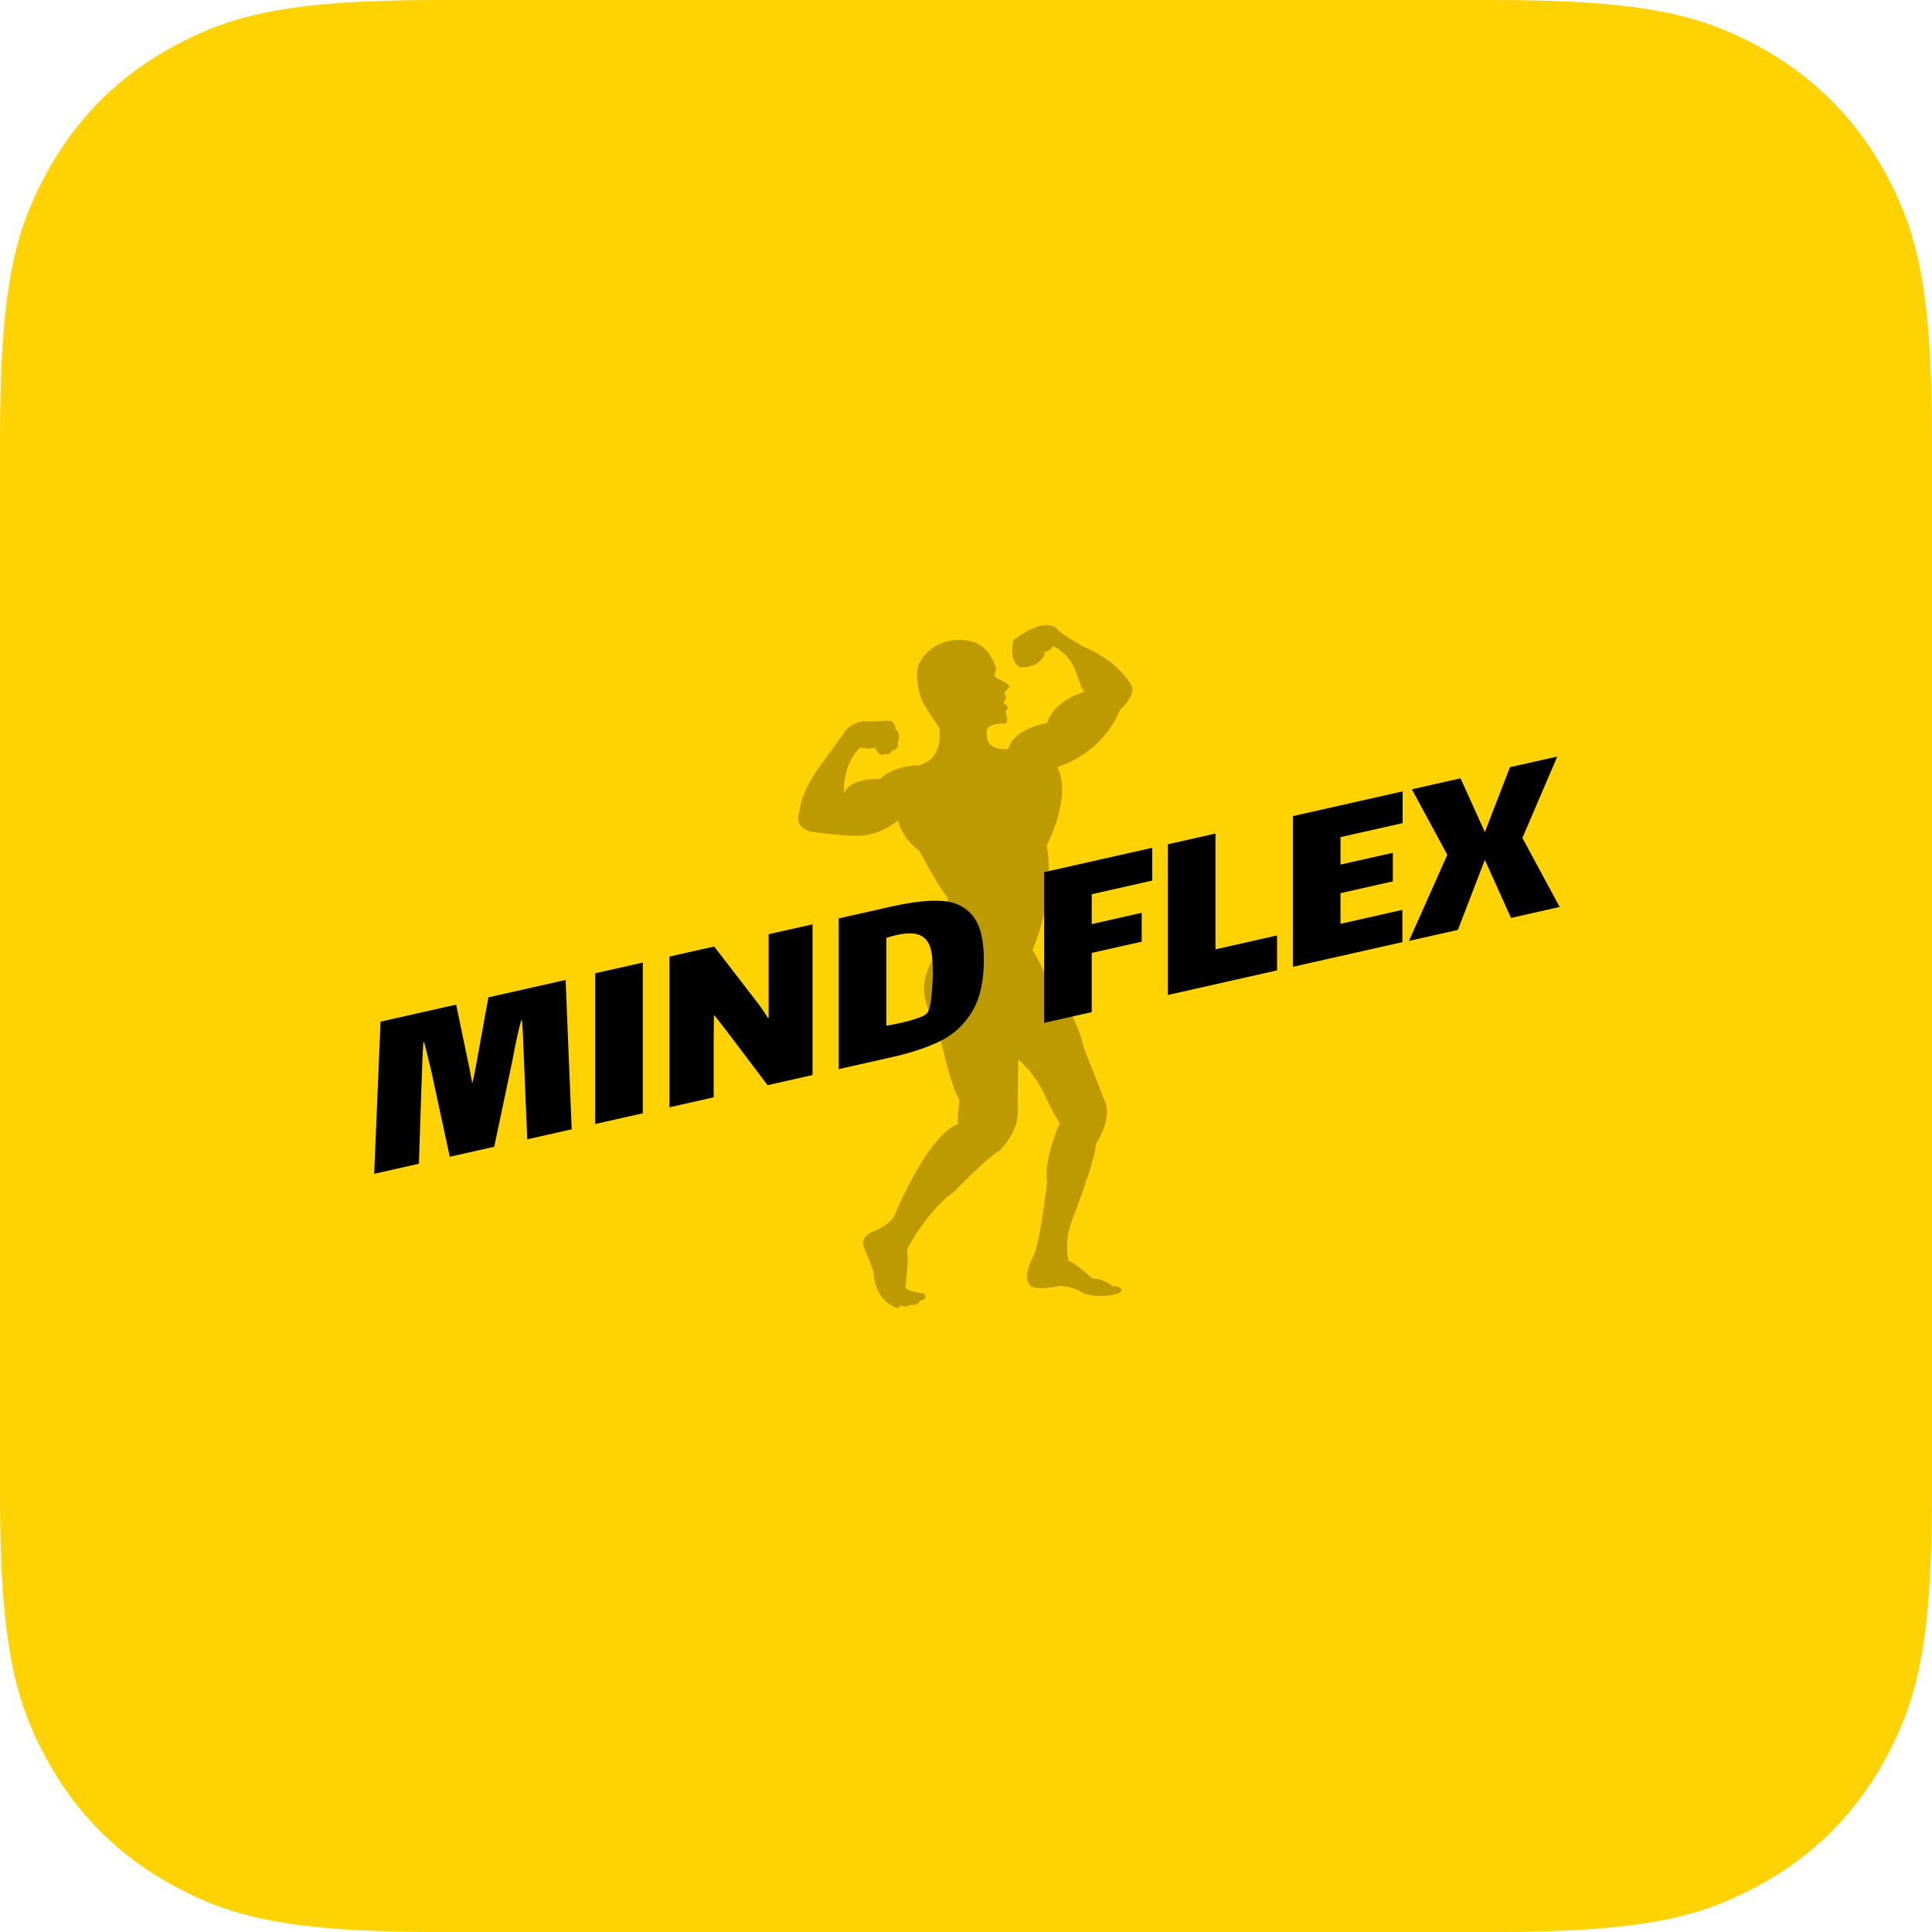
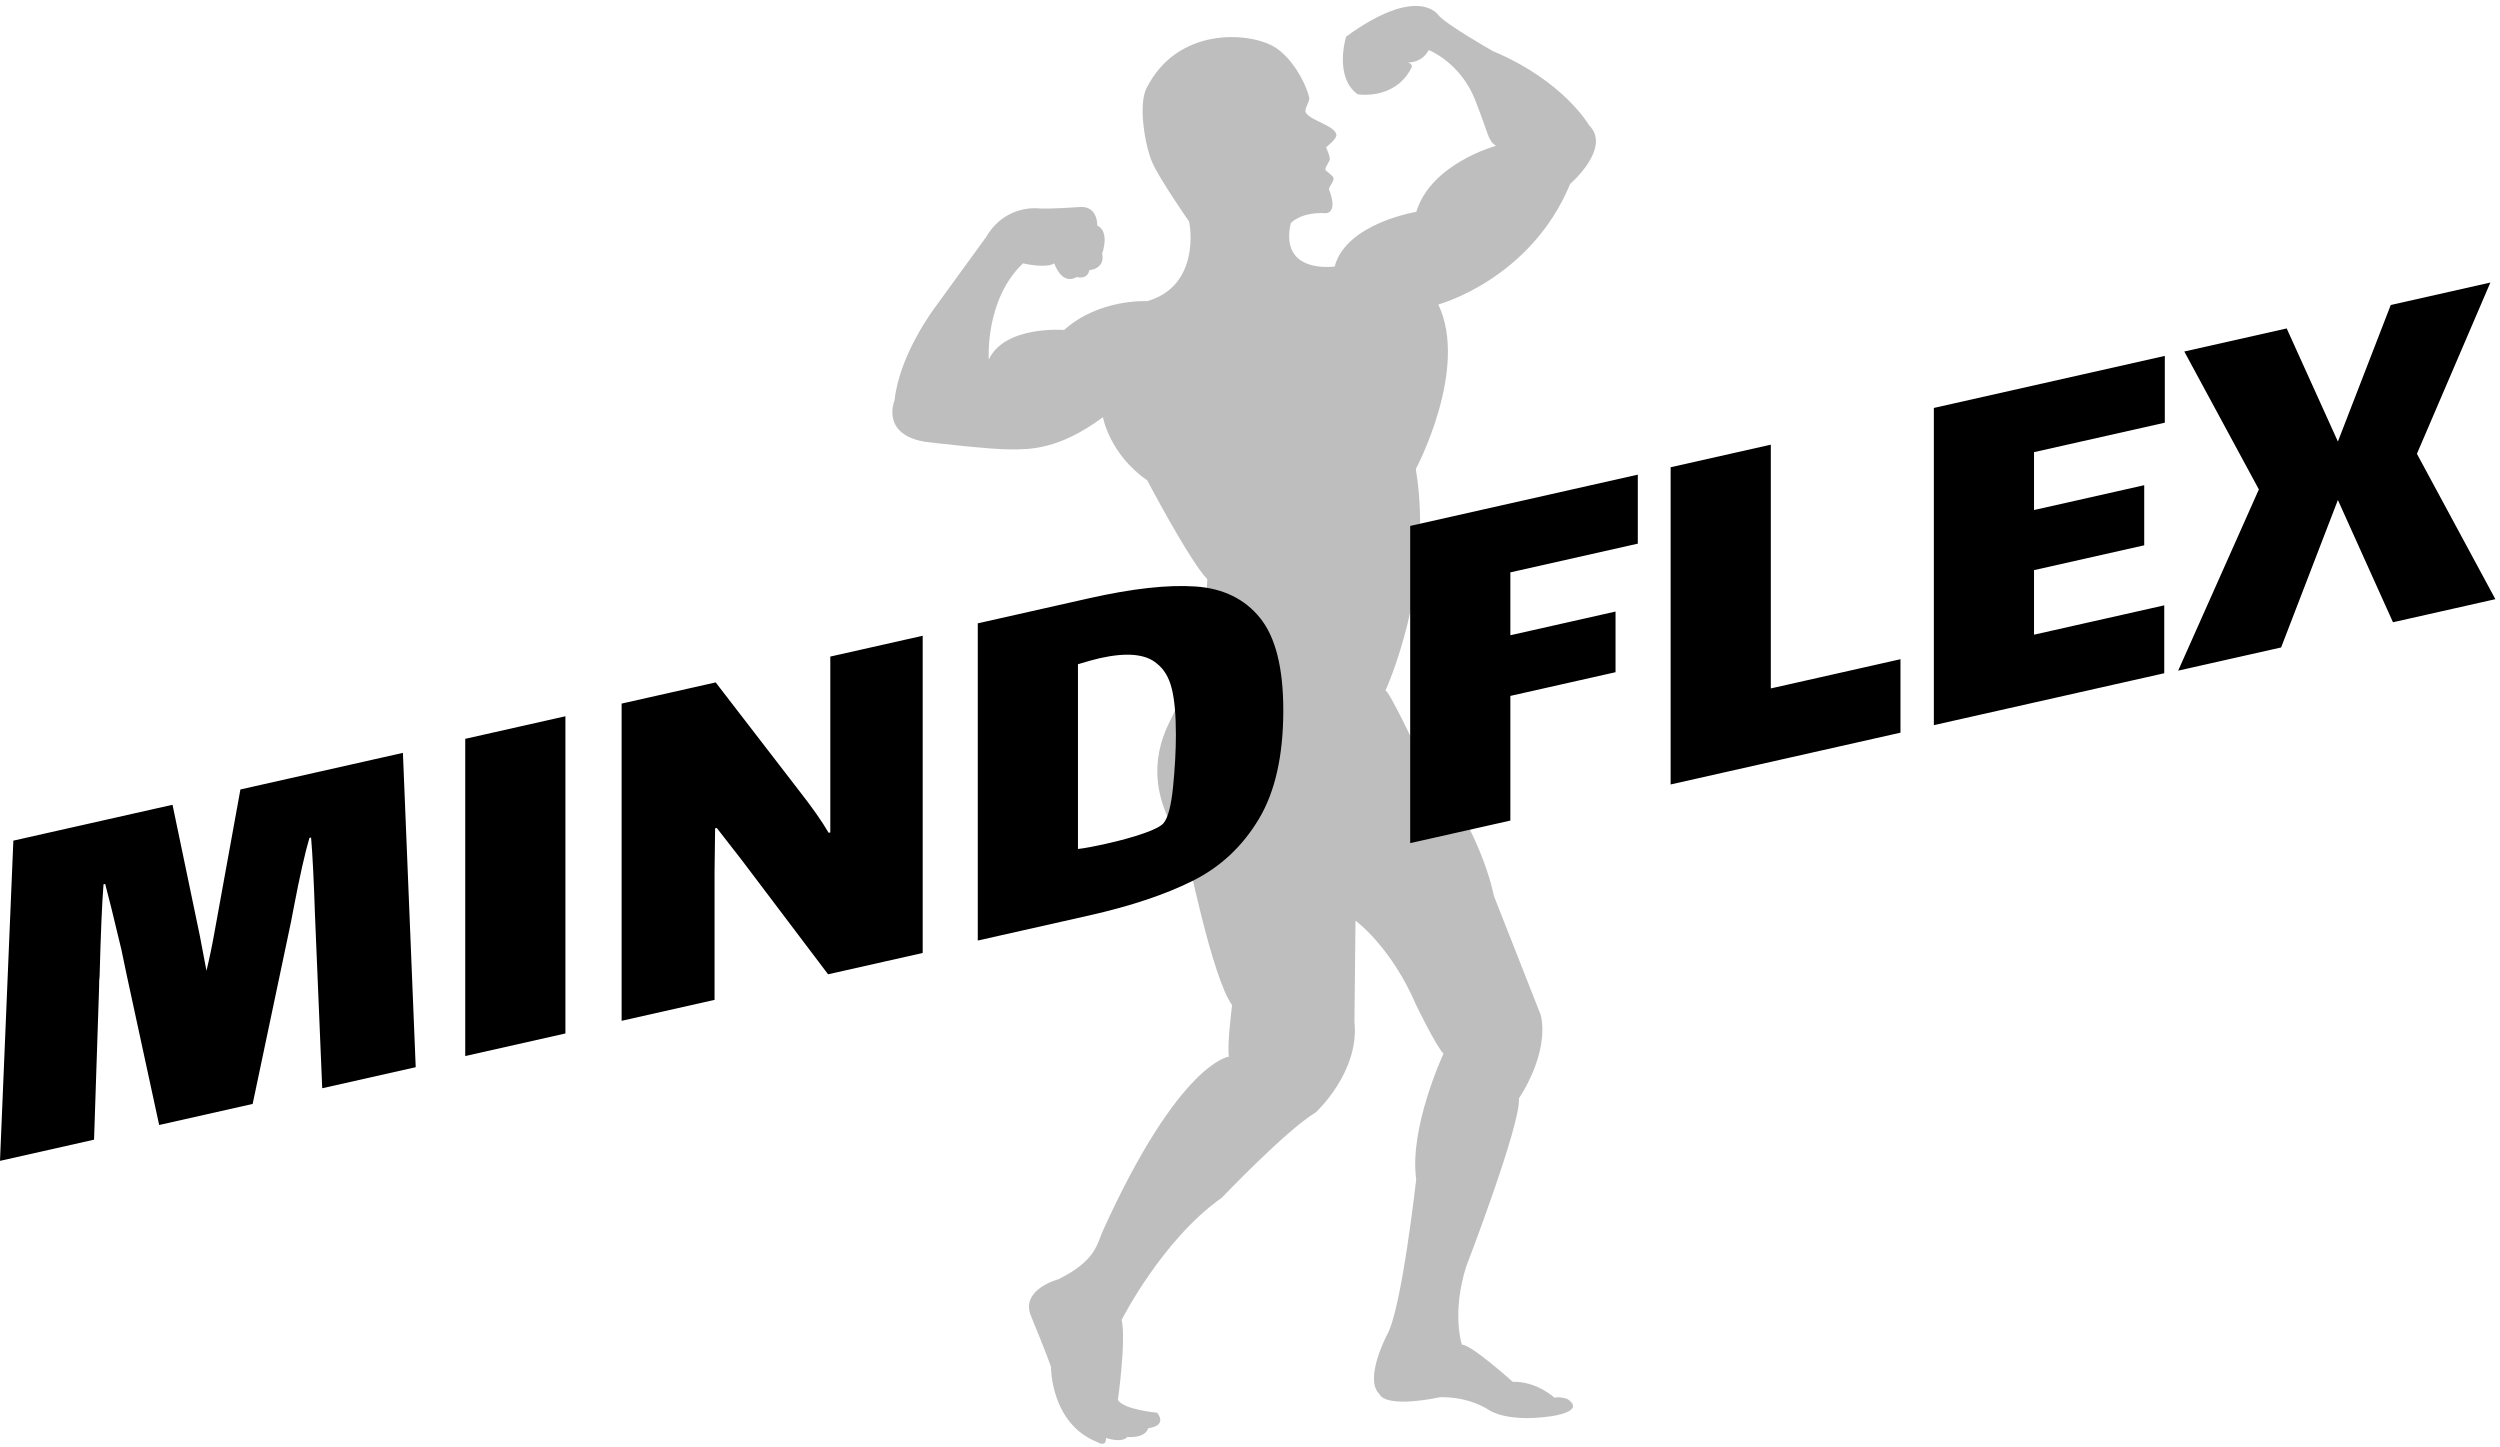
- <svg xmlns="http://www.w3.org/2000/svg" height="475" viewBox="0 0 475 475" width="475">
-   <g fill="none" fill-rule="evenodd">
-     <path d="m107.683 0h259.634c37.444 0 51.022 3.899 64.711 11.22 13.689 7.321 24.432 18.064 31.753 31.753 7.321 13.689 11.22 27.267 11.22 64.711v259.634c0 37.444-3.899 51.022-11.22 64.711-7.321 13.689-18.064 24.432-31.753 31.753-13.689 7.321-27.267 11.22-64.711 11.22h-259.634c-37.444 0-51.022-3.899-64.711-11.22-13.689-7.321-24.432-18.064-31.753-31.753-7.321-13.689-11.22-27.267-11.22-64.711v-259.634c0-37.444 3.899-51.022 11.22-64.711 7.321-13.689 18.064-24.432 31.753-31.753 13.689-7.321 27.267-11.22 64.711-11.22z" fill="#ffd201" />
-     <g fill-rule="nonzero">
-       <path d="m34.873 25.861c.164.483 1.305 7.546-4.884 9.313 0 0-5.622-.317-9.695 3.367 0 0-6.922-.564-8.804 3.453 0 0-.482-6.986 4-11.234 0 0 2.601.64 3.656 0 0 0 .819 2.611 2.616 1.601 0 0 1.261.362 1.468-.806 0 0 1.875-.117 1.503-1.924 0 0 .941-2.564-.57-3.287 0 0 .084-2.256-1.951-2.168 0 0-3.702.27-4.929.161-1.592-.126-4.406.404-6.116 3.365l-5.95 8.19s-4.158 5.455-4.724 10.826c0 0-1.721 4.014 3.587 4.89 0 0 7.387.887 9.859.883 2.287 0 5.665.091 10.886-3.757 0 0 .769 4.329 5.171 7.368 0 0 4.888 9.31 7.011 11.551 0 0 .033 7.669-4.382 16.62-1.505 3.045-2.996 8.088 1.9 14.828 0 0 3.054 15.16 5.384 18.293 0 0-.616 4.81-.367 6.017 0 0-5.752.612-14.672 20.224-.771 1.697-.856 3.615-5.255 5.783 0 0-4.52 1.191-3.181 4.324 0 0 1.832 4.444 2.318 5.898 0 0-.06 6.62 5.389 8.785 0 0 1.097.723 1.03-.477 0 0 1.836.659 2.508-.115 0 0 2.013.239 2.442-1.024 0 0 2.264-.179 1.039-1.803 0 0-3.972-.358-4.588-1.506 0 0 .983-6.982.434-9.329 0 0 4.698-9.333 11.682-14.262 0 0 7.573-7.935 10.998-9.989 0 0 5.136-4.69 4.514-10.593l.121-11.796s4.151 3.006 7.093 9.874c0 0 2.324 4.814 3.188 5.656 0 0-4.039 8.666-3.188 14.683 0 0-1.71 15.288-3.416 18.179 0 0-2.748 5.23-.856 6.923 0 0 .372 1.684 7.032.358 0 0 3.059-.243 5.867 1.56 0 0 2.022 1.382 7.098.659 0 0 4.215-.536 1.892-2.041 0 0-.916-.306-1.464-.119 0 0-2.013-1.926-4.886-1.871 0 0-4.886-4.397-5.931-4.329 0 0-1.219-3.615.488-9.092 0 0 6.419-16.669 6.173-19.684 0 0 3.555-5.115 2.565-9.691l-5.494-13.965s-1.464-8.301-8.933-16.963c0 0-3.365-7.129-3.732-7.005 0 0 5.754-12.407 3.551-25.88 0 0 6.233-11.677 2.626-19.219 0 0 10.769-2.887 15.404-14.084 0 0 4.886-4.21 2.203-6.852 0 0-2.933-5.173-11.248-8.666 0 0-5.504-3.13-6.363-4.21 0 0-2.32-3.615-10.764 2.526 0 0-1.464 4.695 1.347 6.736 0 0 4.276.723 6.238-3.004 0 0 .363-.479-.363-.719 0 0 1.581.117 2.437-1.446 0 0 3.672 1.446 5.391 5.779 1.71 4.33 1.46 4.688 2.445 5.411 0 0-7.581 2.048-9.296 7.708 0 0-8.199 1.329-9.534 6.381 0 0-6.484.965-5.133-5.052 0 0 1.102-1.329 4.076-1.172 0 0 1.486.091.41-2.726-.095-.265.259-.574.454-1.044.182-.436.004-.519-.817-1.195-.272-.226.216-.71.424-1.24.121-.319-.424-1.49-.424-1.49s1.27-.985 1.214-1.446c-.125-1.093-3.092-1.663-3.593-2.643-.191-.391.501-1.263.419-1.684-.335-1.569-1.985-4.777-4.183-6.015-3.013-1.705-11.244-2.249-14.831 4.895-.968 1.922-.19 6.597.646 8.588.784 1.883 4.322 6.96 4.322 6.96z" fill="#bd9b00" transform="translate(196 153)" />
-       <path d="m140.555 277.648-10.92 2.46-.845-20.22c-.13-4.001-.282-7.022-.455-9.062l-.195.044c-.52 1.764-1.127 4.457-1.82 8.08l-.325 1.698-4.485 21.291-10.92 2.46-3.77-17.416-.65-3.104c-.91-3.825-1.538-6.37-1.885-7.635l-.195.044c-.173 2.206-.325 5.772-.455 10.698-.043.313-.065.795-.065 1.445l-.585 17.682-10.985 2.475 1.56-37.401 18.59-4.189 3.185 15.272.78 4.114c.347-1.421.672-2.99.975-4.705l2.99-16.469 18.98-4.276zm5.785-38.353 11.7-2.636v37.05l-11.7 2.636zm29.12 15.539v14.95l-10.855 2.446v-37.05l10.985-2.475 9.815 12.739c1.473 1.878 2.6 3.488 3.38 4.828l.195-.044v-20.54l10.79-2.431v37.05l-11.05 2.49-10.075-13.33-2.925-3.761-.195.044zm43.745-31.956c5.07-1.142 9.219-1.601 12.447-1.375s5.742 1.458 7.54 3.696c1.798 2.238 2.697 5.827 2.697 10.767 0 5.287-.953 9.521-2.86 12.702-1.907 3.181-4.463 5.577-7.67 7.188s-7.258 2.968-12.155 4.071l-13 2.929v-37.05zm8.71 26.248c.52-.637.888-2.063 1.105-4.279.217-2.215.325-4.233.325-6.053 0-2.297-.162-4.091-.487-5.383s-.899-2.257-1.722-2.894c-1.3-1.137-3.532-1.349-6.695-.637-.563.127-1.408.361-2.535.701v21.58c.737-.079 1.885-.295 3.445-.646 1.603-.361 3.022-.757 4.258-1.187 1.235-.43 2.004-.831 2.308-1.202zm28.795-34.698 26.585-5.99v8.06l-14.885 3.354v7.345l12.285-2.768v7.085l-12.285 2.768v14.56l-11.7 2.636zm30.42-6.854 11.7-2.636v28.47l15.145-3.412v8.58l-26.845 6.049zm30.745-6.927 26.975-6.078v7.8l-15.275 3.442v6.76l12.87-2.9v7.02l-12.87 2.9v7.54l15.21-3.427v7.93l-26.91 6.063zm37.96 9.517-8.71-16.108 11.96-2.695 5.98 13.213 6.175-15.951 11.635-2.622-8.58 20.003 9.165 16.98-11.96 2.695-6.435-14.28-6.63 17.224-12.025 2.709z" fill="#000" />
-     </g>
+ <svg xmlns="http://www.w3.org/2000/svg" height="169" viewBox="0 0 292 169" width="292">
+   <g transform="translate(-92 -153)">
+     <path d="m34.873 25.861c.164.483 1.305 7.546-4.884 9.313 0 0-5.622-.317-9.695 3.367 0 0-6.922-.564-8.804 3.453 0 0-.482-6.986 4-11.234 0 0 2.601.64 3.656 0 0 0 .819 2.611 2.616 1.601 0 0 1.261.362 1.468-.806 0 0 1.875-.117 1.503-1.924 0 0 .941-2.564-.57-3.287 0 0 .084-2.256-1.951-2.168 0 0-3.702.27-4.929.161-1.592-.126-4.406.404-6.116 3.365l-5.95 8.19s-4.158 5.455-4.724 10.826c0 0-1.721 4.014 3.587 4.89 0 0 7.387.887 9.859.883 2.287 0 5.665.091 10.886-3.757 0 0 .769 4.329 5.171 7.368 0 0 4.888 9.31 7.011 11.551 0 0 .033 7.669-4.382 16.62-1.505 3.045-2.996 8.088 1.9 14.828 0 0 3.054 15.16 5.384 18.293 0 0-.616 4.81-.367 6.017 0 0-5.752.612-14.672 20.224-.771 1.697-.856 3.615-5.255 5.783 0 0-4.52 1.191-3.181 4.324 0 0 1.832 4.444 2.318 5.898 0 0-.06 6.62 5.389 8.785 0 0 1.097.723 1.03-.477 0 0 1.836.659 2.508-.115 0 0 2.013.239 2.442-1.024 0 0 2.264-.179 1.039-1.803 0 0-3.972-.358-4.588-1.506 0 0 .983-6.982.434-9.329 0 0 4.698-9.333 11.682-14.262 0 0 7.573-7.935 10.998-9.989 0 0 5.136-4.69 4.514-10.593l.121-11.796s4.151 3.006 7.093 9.874c0 0 2.324 4.814 3.188 5.656 0 0-4.039 8.666-3.188 14.683 0 0-1.71 15.288-3.416 18.179 0 0-2.748 5.23-.856 6.923 0 0 .372 1.684 7.032.358 0 0 3.059-.243 5.867 1.56 0 0 2.022 1.382 7.098.659 0 0 4.215-.536 1.892-2.041 0 0-.916-.306-1.464-.119 0 0-2.013-1.926-4.886-1.871 0 0-4.886-4.397-5.931-4.329 0 0-1.219-3.615.488-9.092 0 0 6.419-16.669 6.173-19.684 0 0 3.555-5.115 2.565-9.691l-5.494-13.965s-1.464-8.301-8.933-16.963c0 0-3.365-7.129-3.732-7.005 0 0 5.754-12.407 3.551-25.88 0 0 6.233-11.677 2.626-19.219 0 0 10.769-2.887 15.404-14.084 0 0 4.886-4.21 2.203-6.852 0 0-2.933-5.173-11.248-8.666 0 0-5.504-3.13-6.363-4.21 0 0-2.32-3.615-10.764 2.526 0 0-1.464 4.695 1.347 6.736 0 0 4.276.723 6.238-3.004 0 0 .363-.479-.363-.719 0 0 1.581.117 2.437-1.446 0 0 3.672 1.446 5.391 5.779 1.71 4.33 1.46 4.688 2.445 5.411 0 0-7.581 2.048-9.296 7.708 0 0-8.199 1.329-9.534 6.381 0 0-6.484.965-5.133-5.052 0 0 1.102-1.329 4.076-1.172 0 0 1.486.091.41-2.726-.095-.265.259-.574.454-1.044.182-.436.004-.519-.817-1.195-.272-.226.216-.71.424-1.24.121-.319-.424-1.49-.424-1.49s1.27-.985 1.214-1.446c-.125-1.093-3.092-1.663-3.593-2.643-.191-.391.501-1.263.419-1.684-.335-1.569-1.985-4.777-4.183-6.015-3.013-1.705-11.244-2.249-14.831 4.895-.968 1.922-.19 6.597.646 8.588.784 1.883 4.322 6.96 4.322 6.96z" opacity=".257" transform="translate(196 153)" />
+     <path d="m140.555 277.648-10.92 2.46-.845-20.22c-.13-4.001-.282-7.022-.455-9.062l-.195.044c-.52 1.764-1.127 4.457-1.82 8.08l-.325 1.698-4.485 21.291-10.92 2.46-3.77-17.416-.65-3.104c-.91-3.825-1.538-6.37-1.885-7.635l-.195.044c-.173 2.206-.325 5.772-.455 10.698-.043.313-.065.795-.065 1.445l-.585 17.682-10.985 2.475 1.56-37.401 18.59-4.189 3.185 15.272.78 4.114c.347-1.421.672-2.99.975-4.705l2.99-16.469 18.98-4.276zm5.785-38.353 11.7-2.636v37.05l-11.7 2.636zm29.12 15.539v14.95l-10.855 2.446v-37.05l10.985-2.475 9.815 12.739c1.473 1.878 2.6 3.488 3.38 4.828l.195-.044v-20.54l10.79-2.431v37.05l-11.05 2.49-10.075-13.33-2.925-3.761-.195.044zm43.745-31.956c5.07-1.142 9.219-1.601 12.447-1.375s5.742 1.458 7.54 3.696c1.798 2.238 2.697 5.827 2.697 10.767 0 5.287-.953 9.521-2.86 12.702-1.907 3.181-4.463 5.577-7.67 7.188s-7.258 2.968-12.155 4.071l-13 2.929v-37.05zm8.71 26.248c.52-.637.888-2.063 1.105-4.279.217-2.215.325-4.233.325-6.053 0-2.297-.162-4.091-.487-5.383s-.899-2.257-1.722-2.894c-1.3-1.137-3.532-1.349-6.695-.637-.563.127-1.408.361-2.535.701v21.58c.737-.079 1.885-.295 3.445-.646 1.603-.361 3.022-.757 4.258-1.187 1.235-.43 2.004-.831 2.308-1.202zm28.795-34.698 26.585-5.99v8.06l-14.885 3.354v7.345l12.285-2.768v7.085l-12.285 2.768v14.56l-11.7 2.636zm30.42-6.854 11.7-2.636v28.47l15.145-3.412v8.58l-26.845 6.049zm30.745-6.927 26.975-6.078v7.8l-15.275 3.442v6.76l12.87-2.9v7.02l-12.87 2.9v7.54l15.21-3.427v7.93l-26.91 6.063zm37.96 9.517-8.71-16.108 11.96-2.695 5.98 13.213 6.175-15.951 11.635-2.622-8.58 20.003 9.165 16.98-11.96 2.695-6.435-14.28-6.63 17.224-12.025 2.709z" />
  </g>
</svg>
